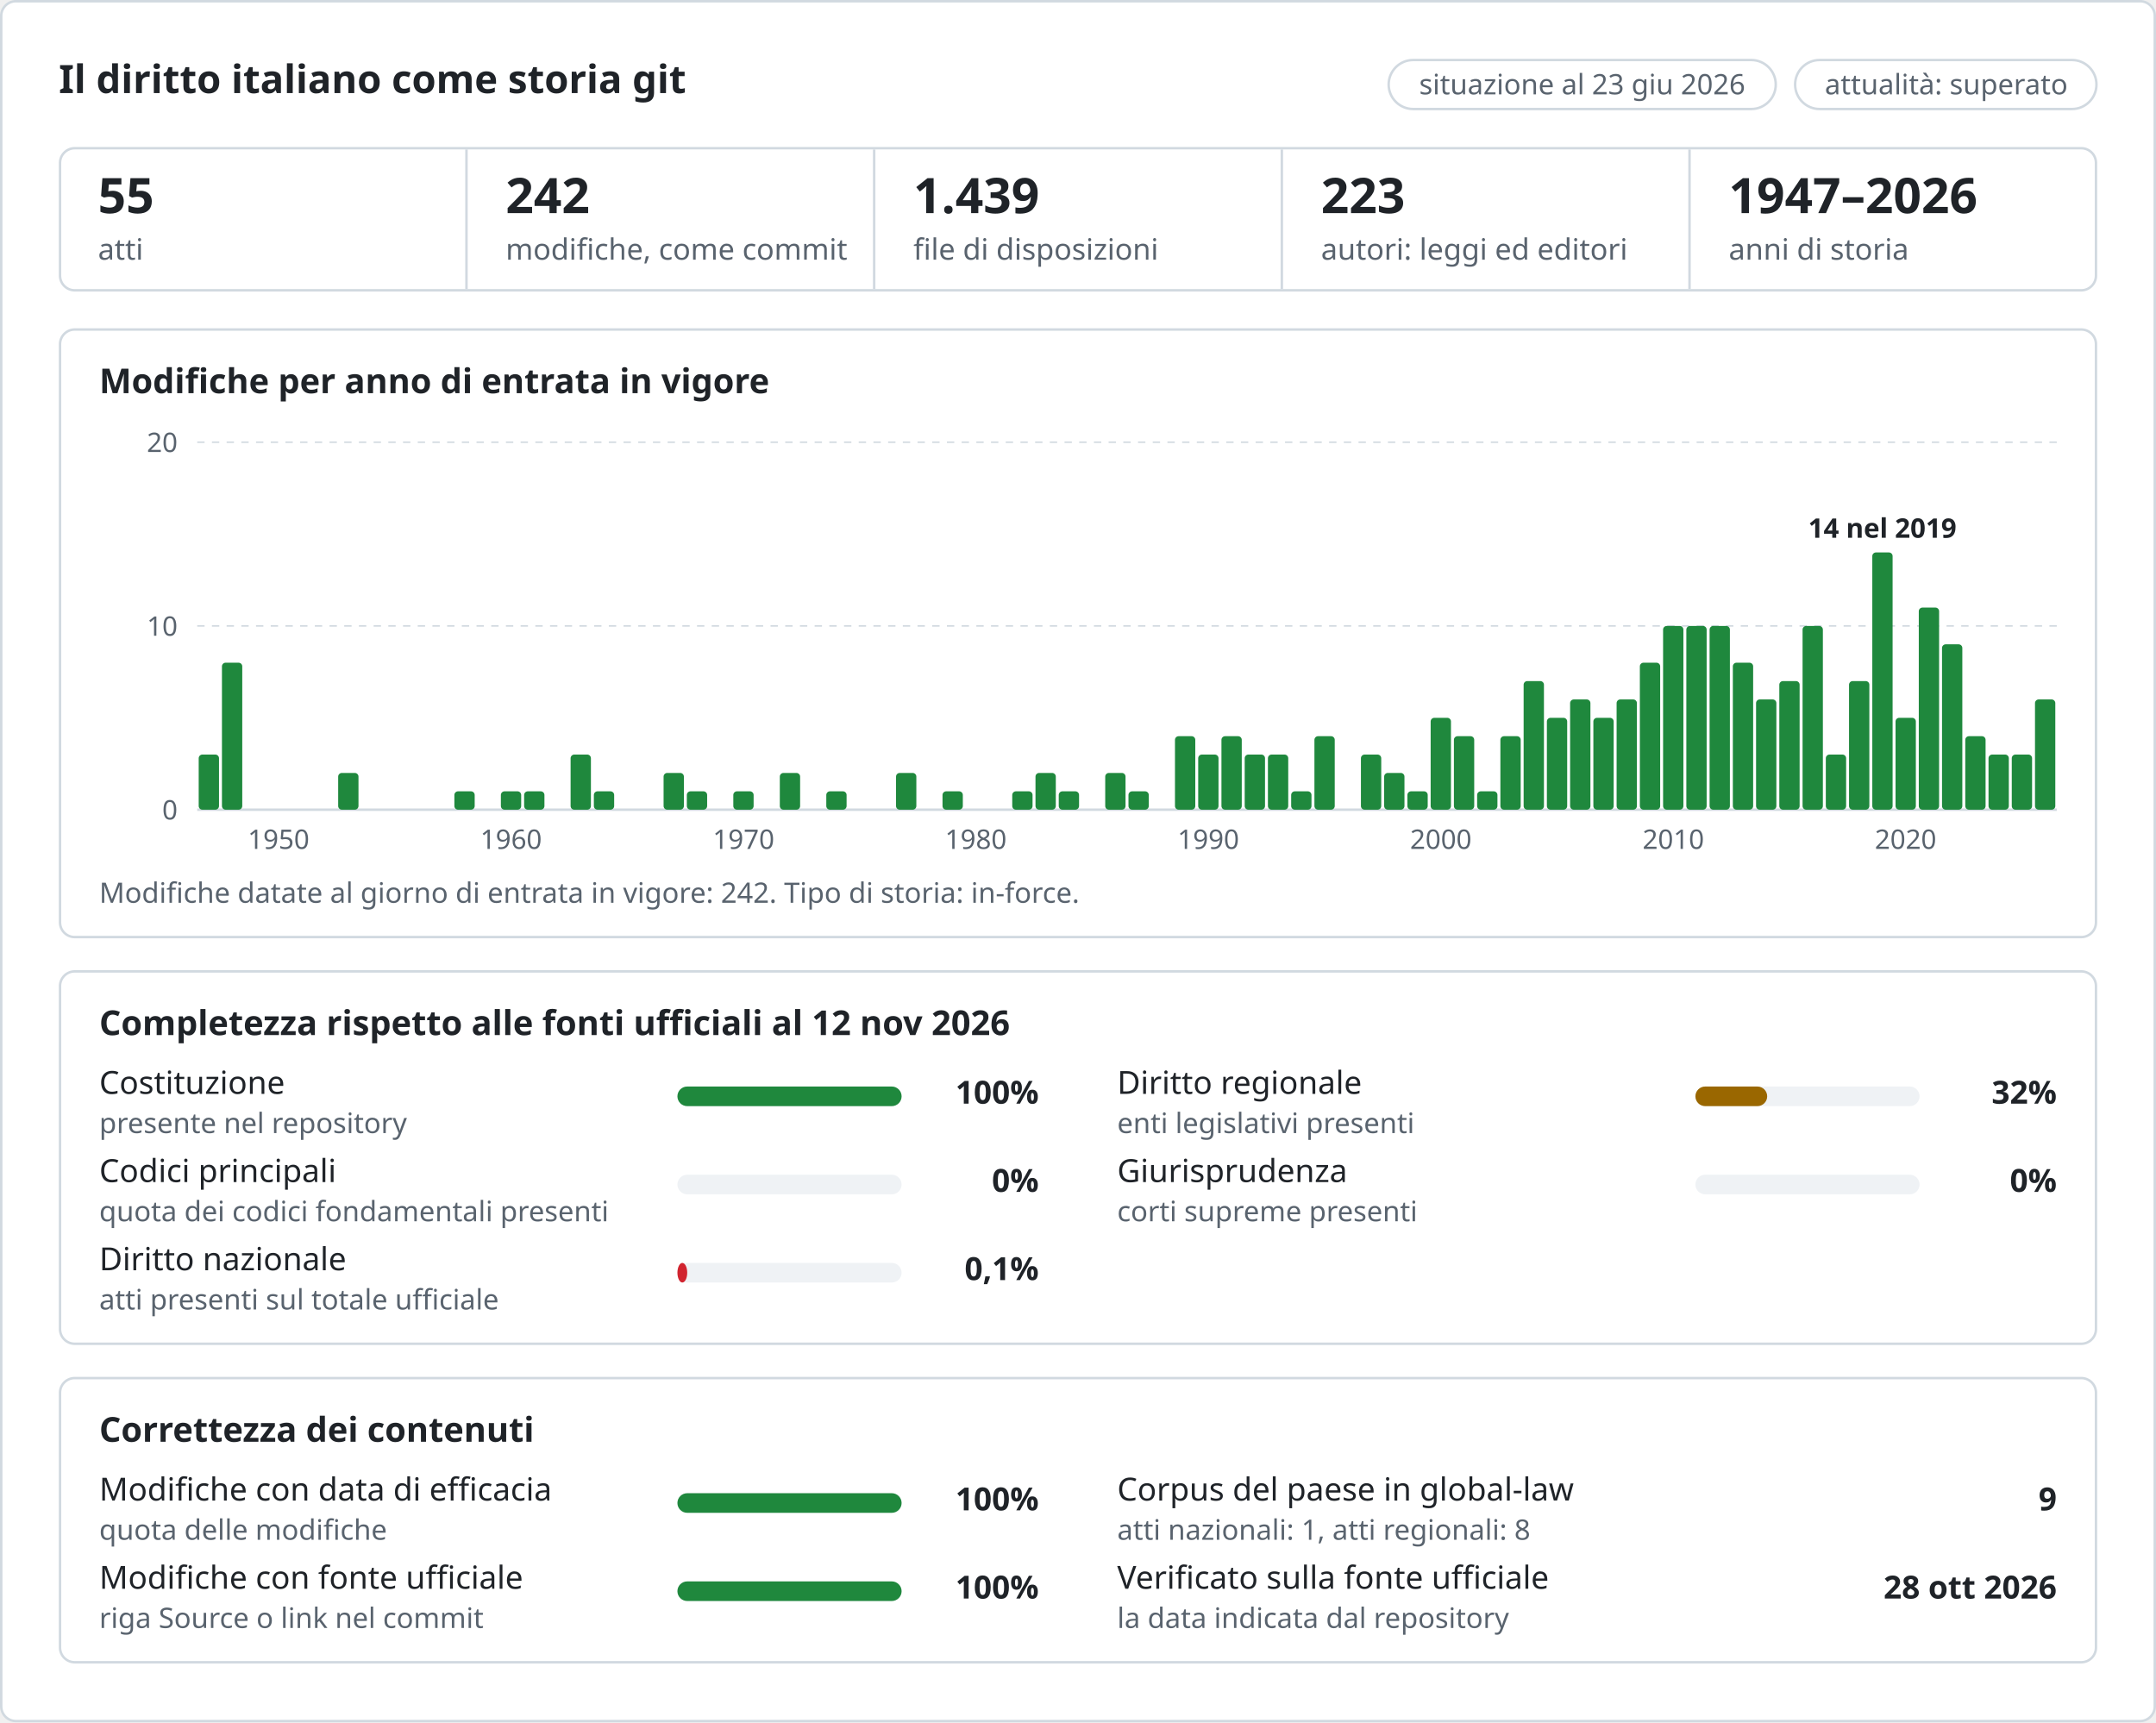
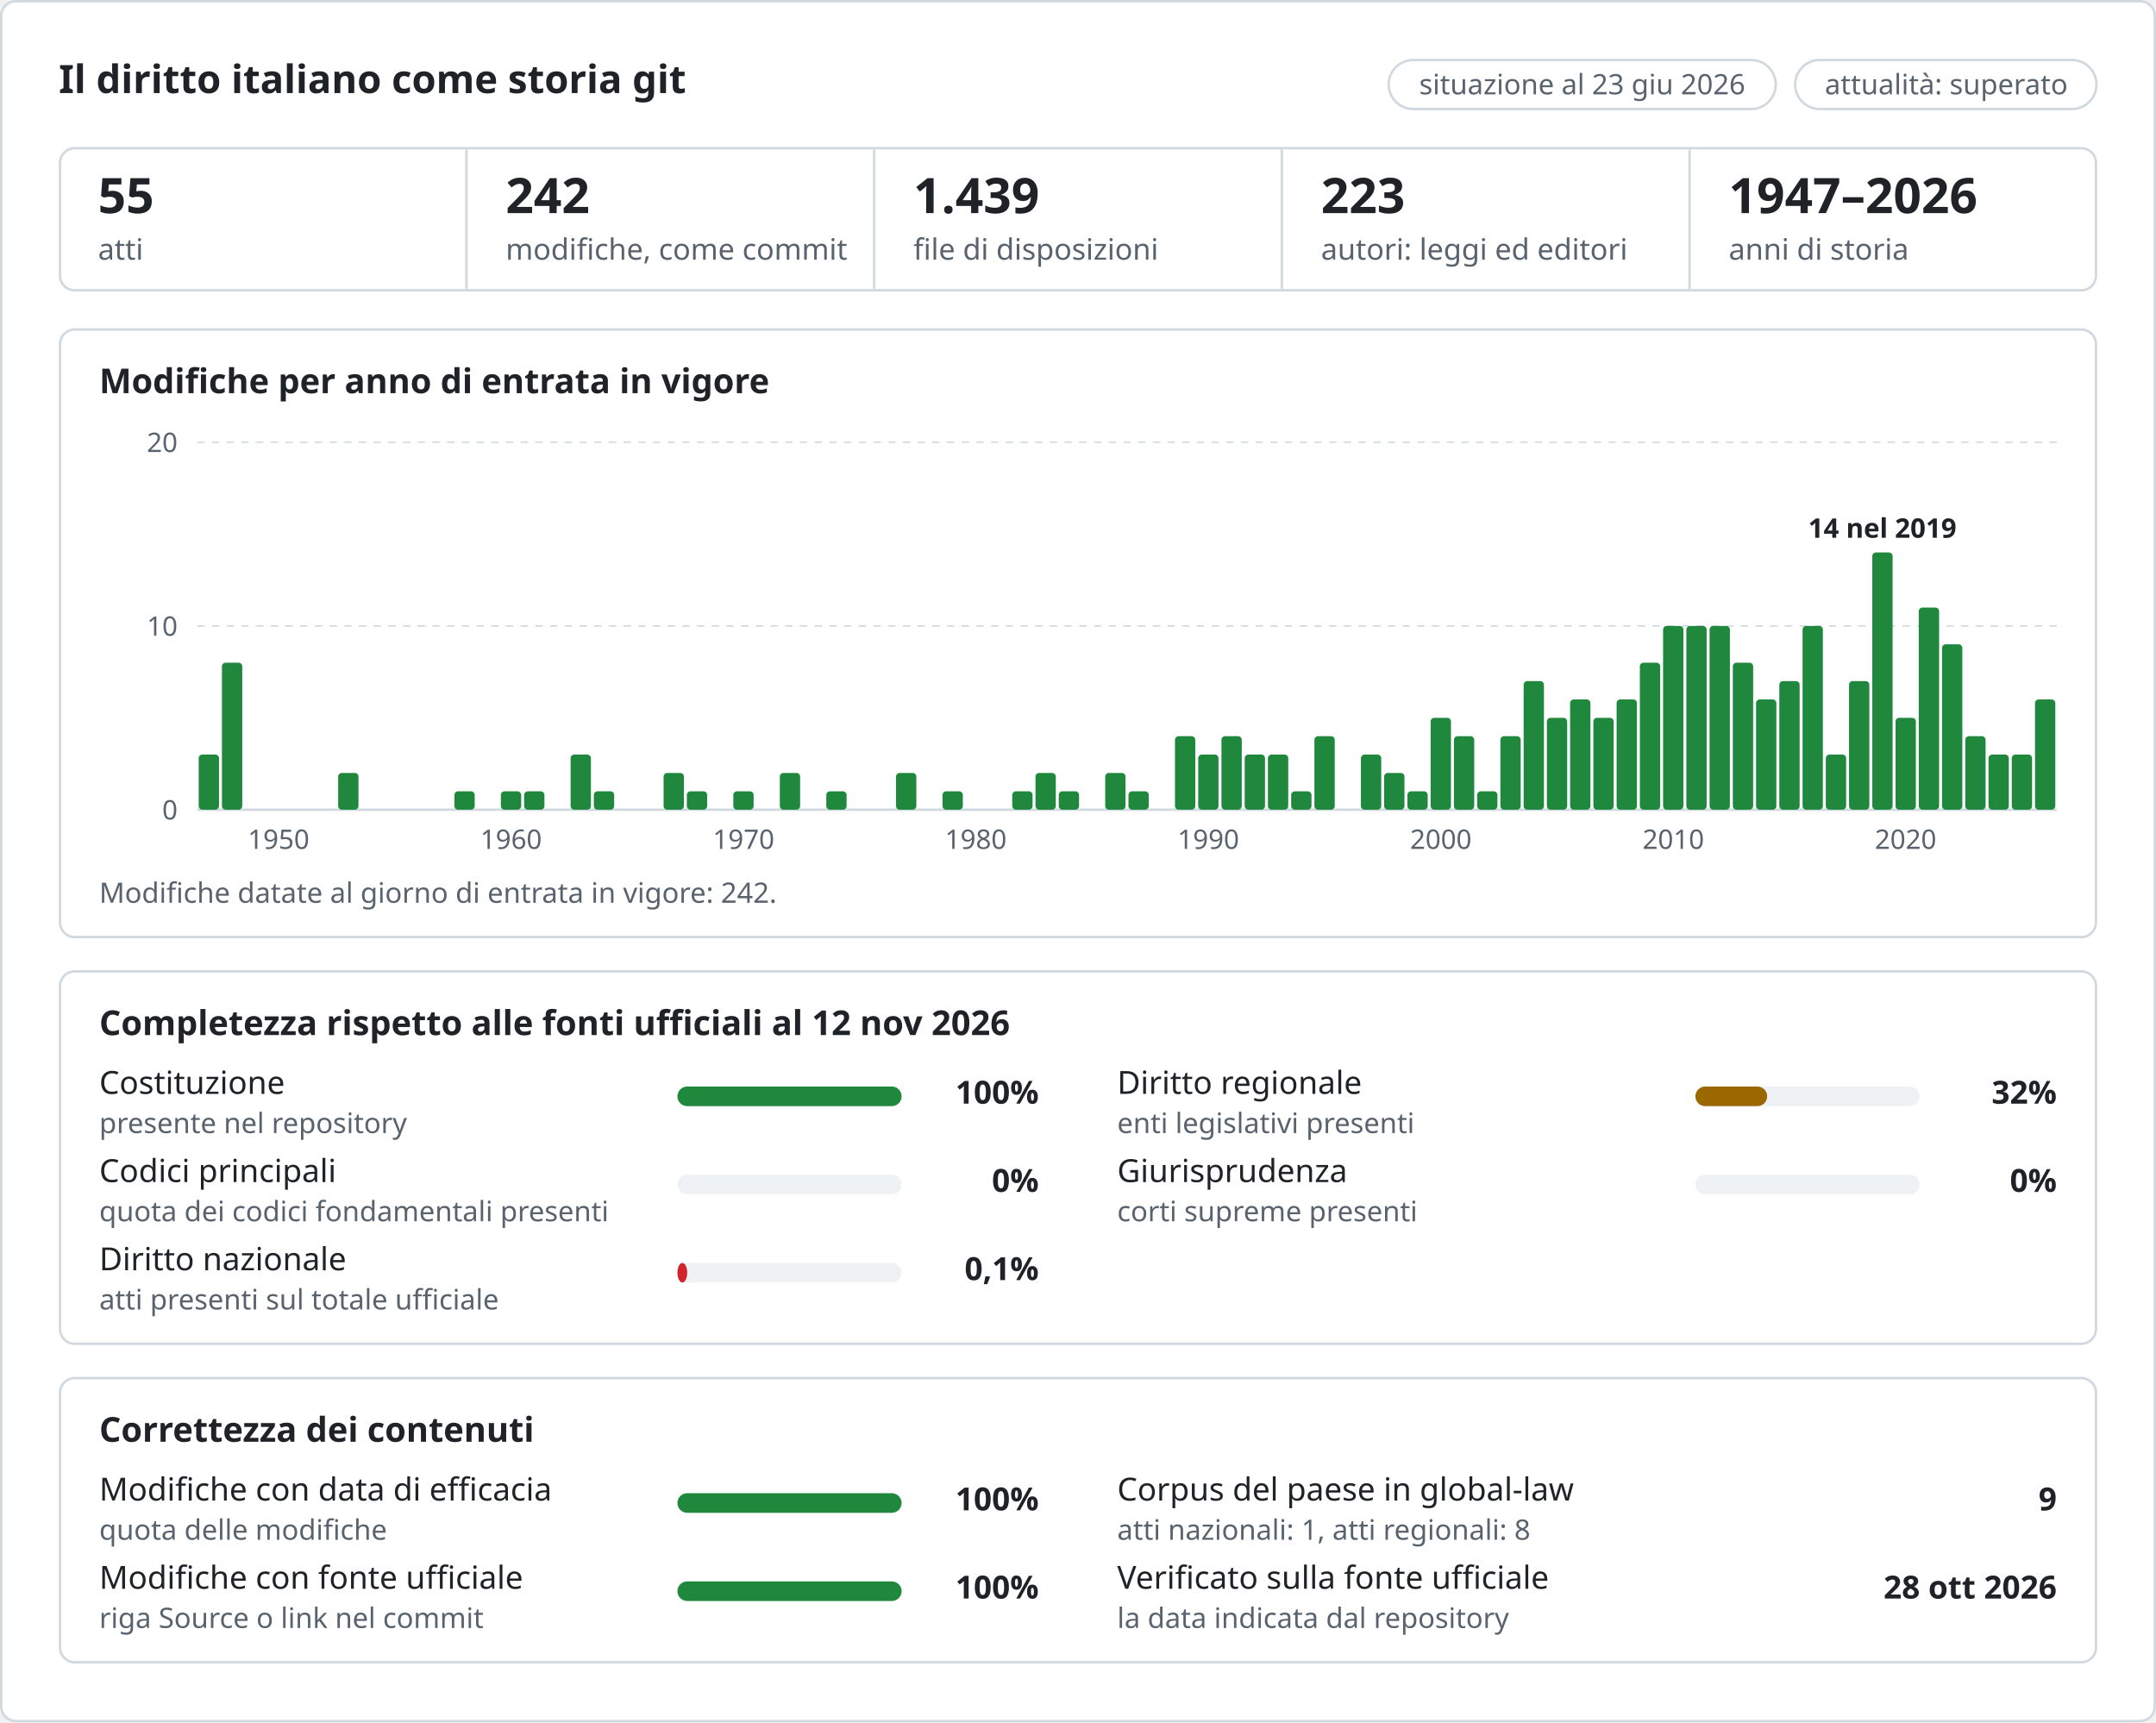
<svg xmlns="http://www.w3.org/2000/svg" width="880" height="703" viewBox="0 0 880 703" font-family="-apple-system,BlinkMacSystemFont,Segoe UI,Noto Sans,Helvetica,Arial,sans-serif">
  <rect x="0.5" y="0.5" width="879" height="702" rx="6" fill="#ffffff" stroke="#d1d9e0" />
  <text x="24" y="38" font-size="16" font-weight="600" fill="#1f2328">Il diritto italiano come storia git</text>
  <rect x="566.8" y="24.5" width="158" height="20" rx="10" fill="none" stroke="#d1d9e0" />
  <text x="645.8" y="38.5" font-size="11.5" font-weight="500" text-anchor="middle" fill="#59636e">situazione al 23 giu 2026</text>
  <rect x="732.7" y="24.5" width="123" height="20" rx="10" fill="none" stroke="#d1d9e0" />
  <text x="794.4" y="38.5" font-size="11.5" font-weight="500" text-anchor="middle" fill="#59636e">attualità: superato</text>
  <rect x="24.5" y="60.5" width="831" height="58" rx="6" fill="#ffffff" stroke="#d1d9e0" />
  <text x="40.0" y="87" font-size="20" font-weight="600" fill="#1f2328">55</text>
  <text x="40.0" y="106" font-size="12" fill="#59636e">atti</text>
  <line x1="190.4" y1="61" x2="190.4" y2="118" stroke="#d1d9e0" />
  <text x="206.4" y="87" font-size="20" font-weight="600" fill="#1f2328">242</text>
  <text x="206.4" y="106" font-size="12" fill="#59636e">modifiche, come commit</text>
  <line x1="356.8" y1="61" x2="356.8" y2="118" stroke="#d1d9e0" />
  <text x="372.8" y="87" font-size="20" font-weight="600" fill="#1f2328">1.439</text>
  <text x="372.8" y="106" font-size="12" fill="#59636e">file di disposizioni</text>
  <line x1="523.2" y1="61" x2="523.2" y2="118" stroke="#d1d9e0" />
  <text x="539.2" y="87" font-size="20" font-weight="600" fill="#1f2328">223</text>
  <text x="539.2" y="106" font-size="12" fill="#59636e">autori: leggi ed editori</text>
  <line x1="689.6" y1="61" x2="689.6" y2="118" stroke="#d1d9e0" />
  <text x="705.6" y="87" font-size="20" font-weight="600" fill="#1f2328">1947–2026</text>
  <text x="705.6" y="106" font-size="12" fill="#59636e">anni di storia</text>
  <rect x="24.5" y="134.5" width="831" height="248" rx="6" fill="#ffffff" stroke="#d1d9e0" />
  <text x="40.5" y="160.5" font-size="14" font-weight="600" fill="#1f2328">Modifiche per anno di entrata in vigore</text>
  <line x1="80.5" y1="330.5" x2="839.5" y2="330.5" stroke="#d1d9e0" stroke-width="1" />
  <text x="72.5" y="334.5" font-size="11" text-anchor="end" fill="#59636e">0</text>
  <line x1="80.5" y1="255.5" x2="839.5" y2="255.5" stroke="#d1d9e0" stroke-width="0.6" stroke-dasharray="3 3" />
  <text x="72.5" y="259.5" font-size="11" text-anchor="end" fill="#59636e">10</text>
  <line x1="80.5" y1="180.5" x2="839.5" y2="180.5" stroke="#d1d9e0" stroke-width="0.6" stroke-dasharray="3 3" />
  <text x="72.5" y="184.5" font-size="11" text-anchor="end" fill="#59636e">20</text>
  <rect x="81.10" y="308.0" width="8.29" height="22.5" rx="1.5" fill="#1f883d" />
  <rect x="90.59" y="270.5" width="8.29" height="60.0" rx="1.5" fill="#1f883d" />
  <text x="113.7" y="346.5" font-size="11" text-anchor="middle" fill="#59636e">1950</text>
  <rect x="138.03" y="315.5" width="8.29" height="15.0" rx="1.5" fill="#1f883d" />
  <rect x="185.46" y="323.0" width="8.29" height="7.5" rx="1.5" fill="#1f883d" />
  <rect x="204.44" y="323.0" width="8.29" height="7.5" rx="1.5" fill="#1f883d" />
  <text x="208.6" y="346.5" font-size="11" text-anchor="middle" fill="#59636e">1960</text>
  <rect x="213.93" y="323.0" width="8.29" height="7.5" rx="1.5" fill="#1f883d" />
  <rect x="232.90" y="308.0" width="8.29" height="22.5" rx="1.5" fill="#1f883d" />
  <rect x="242.39" y="323.0" width="8.29" height="7.5" rx="1.5" fill="#1f883d" />
  <rect x="270.85" y="315.5" width="8.29" height="15.0" rx="1.5" fill="#1f883d" />
  <rect x="280.34" y="323.0" width="8.29" height="7.5" rx="1.5" fill="#1f883d" />
  <rect x="299.31" y="323.0" width="8.29" height="7.5" rx="1.5" fill="#1f883d" />
  <text x="303.5" y="346.5" font-size="11" text-anchor="middle" fill="#59636e">1970</text>
  <rect x="318.29" y="315.5" width="8.29" height="15.0" rx="1.5" fill="#1f883d" />
  <rect x="337.26" y="323.0" width="8.29" height="7.5" rx="1.5" fill="#1f883d" />
  <rect x="365.73" y="315.5" width="8.29" height="15.0" rx="1.5" fill="#1f883d" />
  <rect x="384.70" y="323.0" width="8.29" height="7.5" rx="1.5" fill="#1f883d" />
  <text x="398.3" y="346.5" font-size="11" text-anchor="middle" fill="#59636e">1980</text>
  <rect x="413.16" y="323.0" width="8.29" height="7.5" rx="1.5" fill="#1f883d" />
  <rect x="422.65" y="315.5" width="8.29" height="15.0" rx="1.5" fill="#1f883d" />
  <rect x="432.14" y="323.0" width="8.29" height="7.5" rx="1.5" fill="#1f883d" />
  <rect x="451.11" y="315.5" width="8.29" height="15.0" rx="1.5" fill="#1f883d" />
  <rect x="460.60" y="323.0" width="8.29" height="7.5" rx="1.5" fill="#1f883d" />
  <rect x="479.58" y="300.5" width="8.29" height="30.0" rx="1.5" fill="#1f883d" />
  <rect x="489.06" y="308.0" width="8.29" height="22.5" rx="1.5" fill="#1f883d" />
  <text x="493.2" y="346.5" font-size="11" text-anchor="middle" fill="#59636e">1990</text>
  <rect x="498.55" y="300.5" width="8.29" height="30.0" rx="1.5" fill="#1f883d" />
  <rect x="508.04" y="308.0" width="8.29" height="22.5" rx="1.5" fill="#1f883d" />
  <rect x="517.52" y="308.0" width="8.29" height="22.5" rx="1.5" fill="#1f883d" />
  <rect x="527.01" y="323.0" width="8.29" height="7.5" rx="1.5" fill="#1f883d" />
  <rect x="536.50" y="300.5" width="8.29" height="30.0" rx="1.5" fill="#1f883d" />
  <rect x="555.48" y="308.0" width="8.29" height="22.5" rx="1.5" fill="#1f883d" />
  <rect x="564.96" y="315.5" width="8.29" height="15.0" rx="1.5" fill="#1f883d" />
  <rect x="574.45" y="323.0" width="8.29" height="7.5" rx="1.5" fill="#1f883d" />
  <rect x="583.94" y="293.0" width="8.29" height="37.5" rx="1.5" fill="#1f883d" />
  <text x="588.1" y="346.5" font-size="11" text-anchor="middle" fill="#59636e">2000</text>
  <rect x="593.43" y="300.5" width="8.29" height="30.0" rx="1.5" fill="#1f883d" />
  <rect x="602.91" y="323.0" width="8.29" height="7.5" rx="1.5" fill="#1f883d" />
  <rect x="612.40" y="300.5" width="8.29" height="30.0" rx="1.5" fill="#1f883d" />
  <rect x="621.89" y="278.0" width="8.29" height="52.5" rx="1.5" fill="#1f883d" />
  <rect x="631.38" y="293.0" width="8.29" height="37.5" rx="1.5" fill="#1f883d" />
  <rect x="640.86" y="285.5" width="8.29" height="45.0" rx="1.5" fill="#1f883d" />
  <rect x="650.35" y="293.0" width="8.29" height="37.5" rx="1.5" fill="#1f883d" />
  <rect x="659.84" y="285.5" width="8.29" height="45.0" rx="1.5" fill="#1f883d" />
  <rect x="669.33" y="270.5" width="8.29" height="60.0" rx="1.5" fill="#1f883d" />
  <rect x="678.81" y="255.5" width="8.29" height="75.0" rx="1.5" fill="#1f883d" />
  <text x="683.0" y="346.5" font-size="11" text-anchor="middle" fill="#59636e">2010</text>
  <rect x="688.30" y="255.5" width="8.29" height="75.0" rx="1.5" fill="#1f883d" />
  <rect x="697.79" y="255.5" width="8.29" height="75.0" rx="1.5" fill="#1f883d" />
  <rect x="707.28" y="270.5" width="8.29" height="60.0" rx="1.5" fill="#1f883d" />
  <rect x="716.76" y="285.5" width="8.29" height="45.0" rx="1.5" fill="#1f883d" />
  <rect x="726.25" y="278.0" width="8.29" height="52.5" rx="1.5" fill="#1f883d" />
  <rect x="735.74" y="255.5" width="8.29" height="75.0" rx="1.5" fill="#1f883d" />
  <rect x="745.23" y="308.0" width="8.29" height="22.5" rx="1.5" fill="#1f883d" />
  <rect x="754.71" y="278.0" width="8.29" height="52.5" rx="1.5" fill="#1f883d" />
  <rect x="764.20" y="225.5" width="8.29" height="105.0" rx="1.5" fill="#1f883d" />
  <text x="768.3" y="219.5" font-size="11" font-weight="600" text-anchor="middle" fill="#1f2328">14 nel 2019</text>
  <rect x="773.69" y="293.0" width="8.29" height="37.5" rx="1.5" fill="#1f883d" />
  <text x="777.8" y="346.5" font-size="11" text-anchor="middle" fill="#59636e">2020</text>
  <rect x="783.18" y="248.0" width="8.29" height="82.5" rx="1.5" fill="#1f883d" />
  <rect x="792.66" y="263.0" width="8.29" height="67.5" rx="1.5" fill="#1f883d" />
  <rect x="802.15" y="300.5" width="8.29" height="30.0" rx="1.5" fill="#1f883d" />
  <rect x="811.64" y="308.0" width="8.29" height="22.5" rx="1.5" fill="#1f883d" />
  <rect x="821.13" y="308.0" width="8.29" height="22.5" rx="1.5" fill="#1f883d" />
  <rect x="830.61" y="285.5" width="8.29" height="45.0" rx="1.5" fill="#1f883d" />
-   <text x="40.5" y="368.5" font-size="11.5" fill="#59636e">Modifiche datate al giorno di entrata in vigore: 242. Tipo di storia: in-force.</text>
+   <text x="40.5" y="368.5" font-size="11.5" fill="#59636e">Modifiche datate al giorno di entrata in vigore: 242.</text>
  <rect x="24.5" y="396.5" width="831" height="152" rx="6" fill="#ffffff" stroke="#d1d9e0" />
  <text x="40.5" y="422.5" font-size="14" font-weight="600" fill="#1f2328">Completezza rispetto alle fonti ufficiali al 12 nov 2026</text>
  <text x="40.5" y="446.5" font-size="13" fill="#1f2328">Costituzione</text>
  <text x="40.5" y="462.5" font-size="11.5" fill="#59636e">presente nel repository</text>
  <g>
    <rect x="276.5" y="443.5" width="91.5" height="8" rx="4" fill="#eff2f5" />
    <rect x="276.5" y="443.5" width="91.5" height="8" rx="4" fill="#1f883d" />
  </g>
  <text x="424.0" y="450.5" font-size="13" font-weight="600" text-anchor="end" fill="#1f2328">100%</text>
  <text x="40.5" y="482.5" font-size="13" fill="#1f2328">Codici principali</text>
  <text x="40.5" y="498.5" font-size="11.5" fill="#59636e">quota dei codici fondamentali presenti</text>
  <g>
    <rect x="276.5" y="479.5" width="91.5" height="8" rx="4" fill="#eff2f5" />
  </g>
  <text x="424.0" y="486.5" font-size="13" font-weight="600" text-anchor="end" fill="#1f2328">0%</text>
  <text x="40.5" y="518.5" font-size="13" fill="#1f2328">Diritto nazionale</text>
  <text x="40.5" y="534.5" font-size="11.5" fill="#59636e">atti presenti sul totale ufficiale</text>
  <g>
    <rect x="276.5" y="515.5" width="91.5" height="8" rx="4" fill="#eff2f5" />
    <rect x="276.5" y="515.5" width="4.0" height="8" rx="4" fill="#d1242f" />
  </g>
  <text x="424.0" y="522.5" font-size="13" font-weight="600" text-anchor="end" fill="#1f2328">0,1%</text>
  <text x="456.0" y="446.5" font-size="13" fill="#1f2328">Diritto regionale</text>
  <text x="456.0" y="462.5" font-size="11.5" fill="#59636e">enti legislativi presenti</text>
  <g>
    <rect x="692.0" y="443.5" width="91.5" height="8" rx="4" fill="#eff2f5" />
    <rect x="692.0" y="443.5" width="29.3" height="8" rx="4" fill="#9a6700" />
  </g>
  <text x="839.5" y="450.5" font-size="13" font-weight="600" text-anchor="end" fill="#1f2328">32%</text>
  <text x="456.0" y="482.5" font-size="13" fill="#1f2328">Giurisprudenza</text>
  <text x="456.0" y="498.5" font-size="11.5" fill="#59636e">corti supreme presenti</text>
  <g>
    <rect x="692.0" y="479.5" width="91.5" height="8" rx="4" fill="#eff2f5" />
  </g>
  <text x="839.5" y="486.5" font-size="13" font-weight="600" text-anchor="end" fill="#1f2328">0%</text>
  <rect x="24.5" y="562.5" width="831" height="116" rx="6" fill="#ffffff" stroke="#d1d9e0" />
  <text x="40.5" y="588.5" font-size="14" font-weight="600" fill="#1f2328">Correttezza dei contenuti</text>
  <text x="40.5" y="612.5" font-size="13" fill="#1f2328">Modifiche con data di efficacia</text>
  <text x="40.5" y="628.5" font-size="11.5" fill="#59636e">quota delle modifiche</text>
  <g>
    <rect x="276.5" y="609.5" width="91.5" height="8" rx="4" fill="#eff2f5" />
    <rect x="276.5" y="609.5" width="91.5" height="8" rx="4" fill="#1f883d" />
  </g>
  <text x="424.0" y="616.5" font-size="13" font-weight="600" text-anchor="end" fill="#1f2328">100%</text>
  <text x="40.5" y="648.5" font-size="13" fill="#1f2328">Modifiche con fonte ufficiale</text>
  <text x="40.5" y="664.5" font-size="11.5" fill="#59636e">riga Source o link nel commit</text>
  <g>
    <rect x="276.5" y="645.5" width="91.5" height="8" rx="4" fill="#eff2f5" />
    <rect x="276.5" y="645.5" width="91.5" height="8" rx="4" fill="#1f883d" />
  </g>
  <text x="424.0" y="652.5" font-size="13" font-weight="600" text-anchor="end" fill="#1f2328">100%</text>
  <text x="456.0" y="612.5" font-size="13" fill="#1f2328">Corpus del paese in global-law</text>
  <text x="456.0" y="628.5" font-size="11.5" fill="#59636e">atti nazionali: 1, atti regionali: 8</text>
  <text x="839.5" y="616.5" font-size="13" font-weight="600" text-anchor="end" fill="#1f2328">9</text>
  <text x="456.0" y="648.5" font-size="13" fill="#1f2328">Verificato sulla fonte ufficiale</text>
  <text x="456.0" y="664.5" font-size="11.5" fill="#59636e">la data indicata dal repository</text>
  <text x="839.5" y="652.5" font-size="13" font-weight="600" text-anchor="end" fill="#1f2328">28 ott 2026</text>
</svg>
